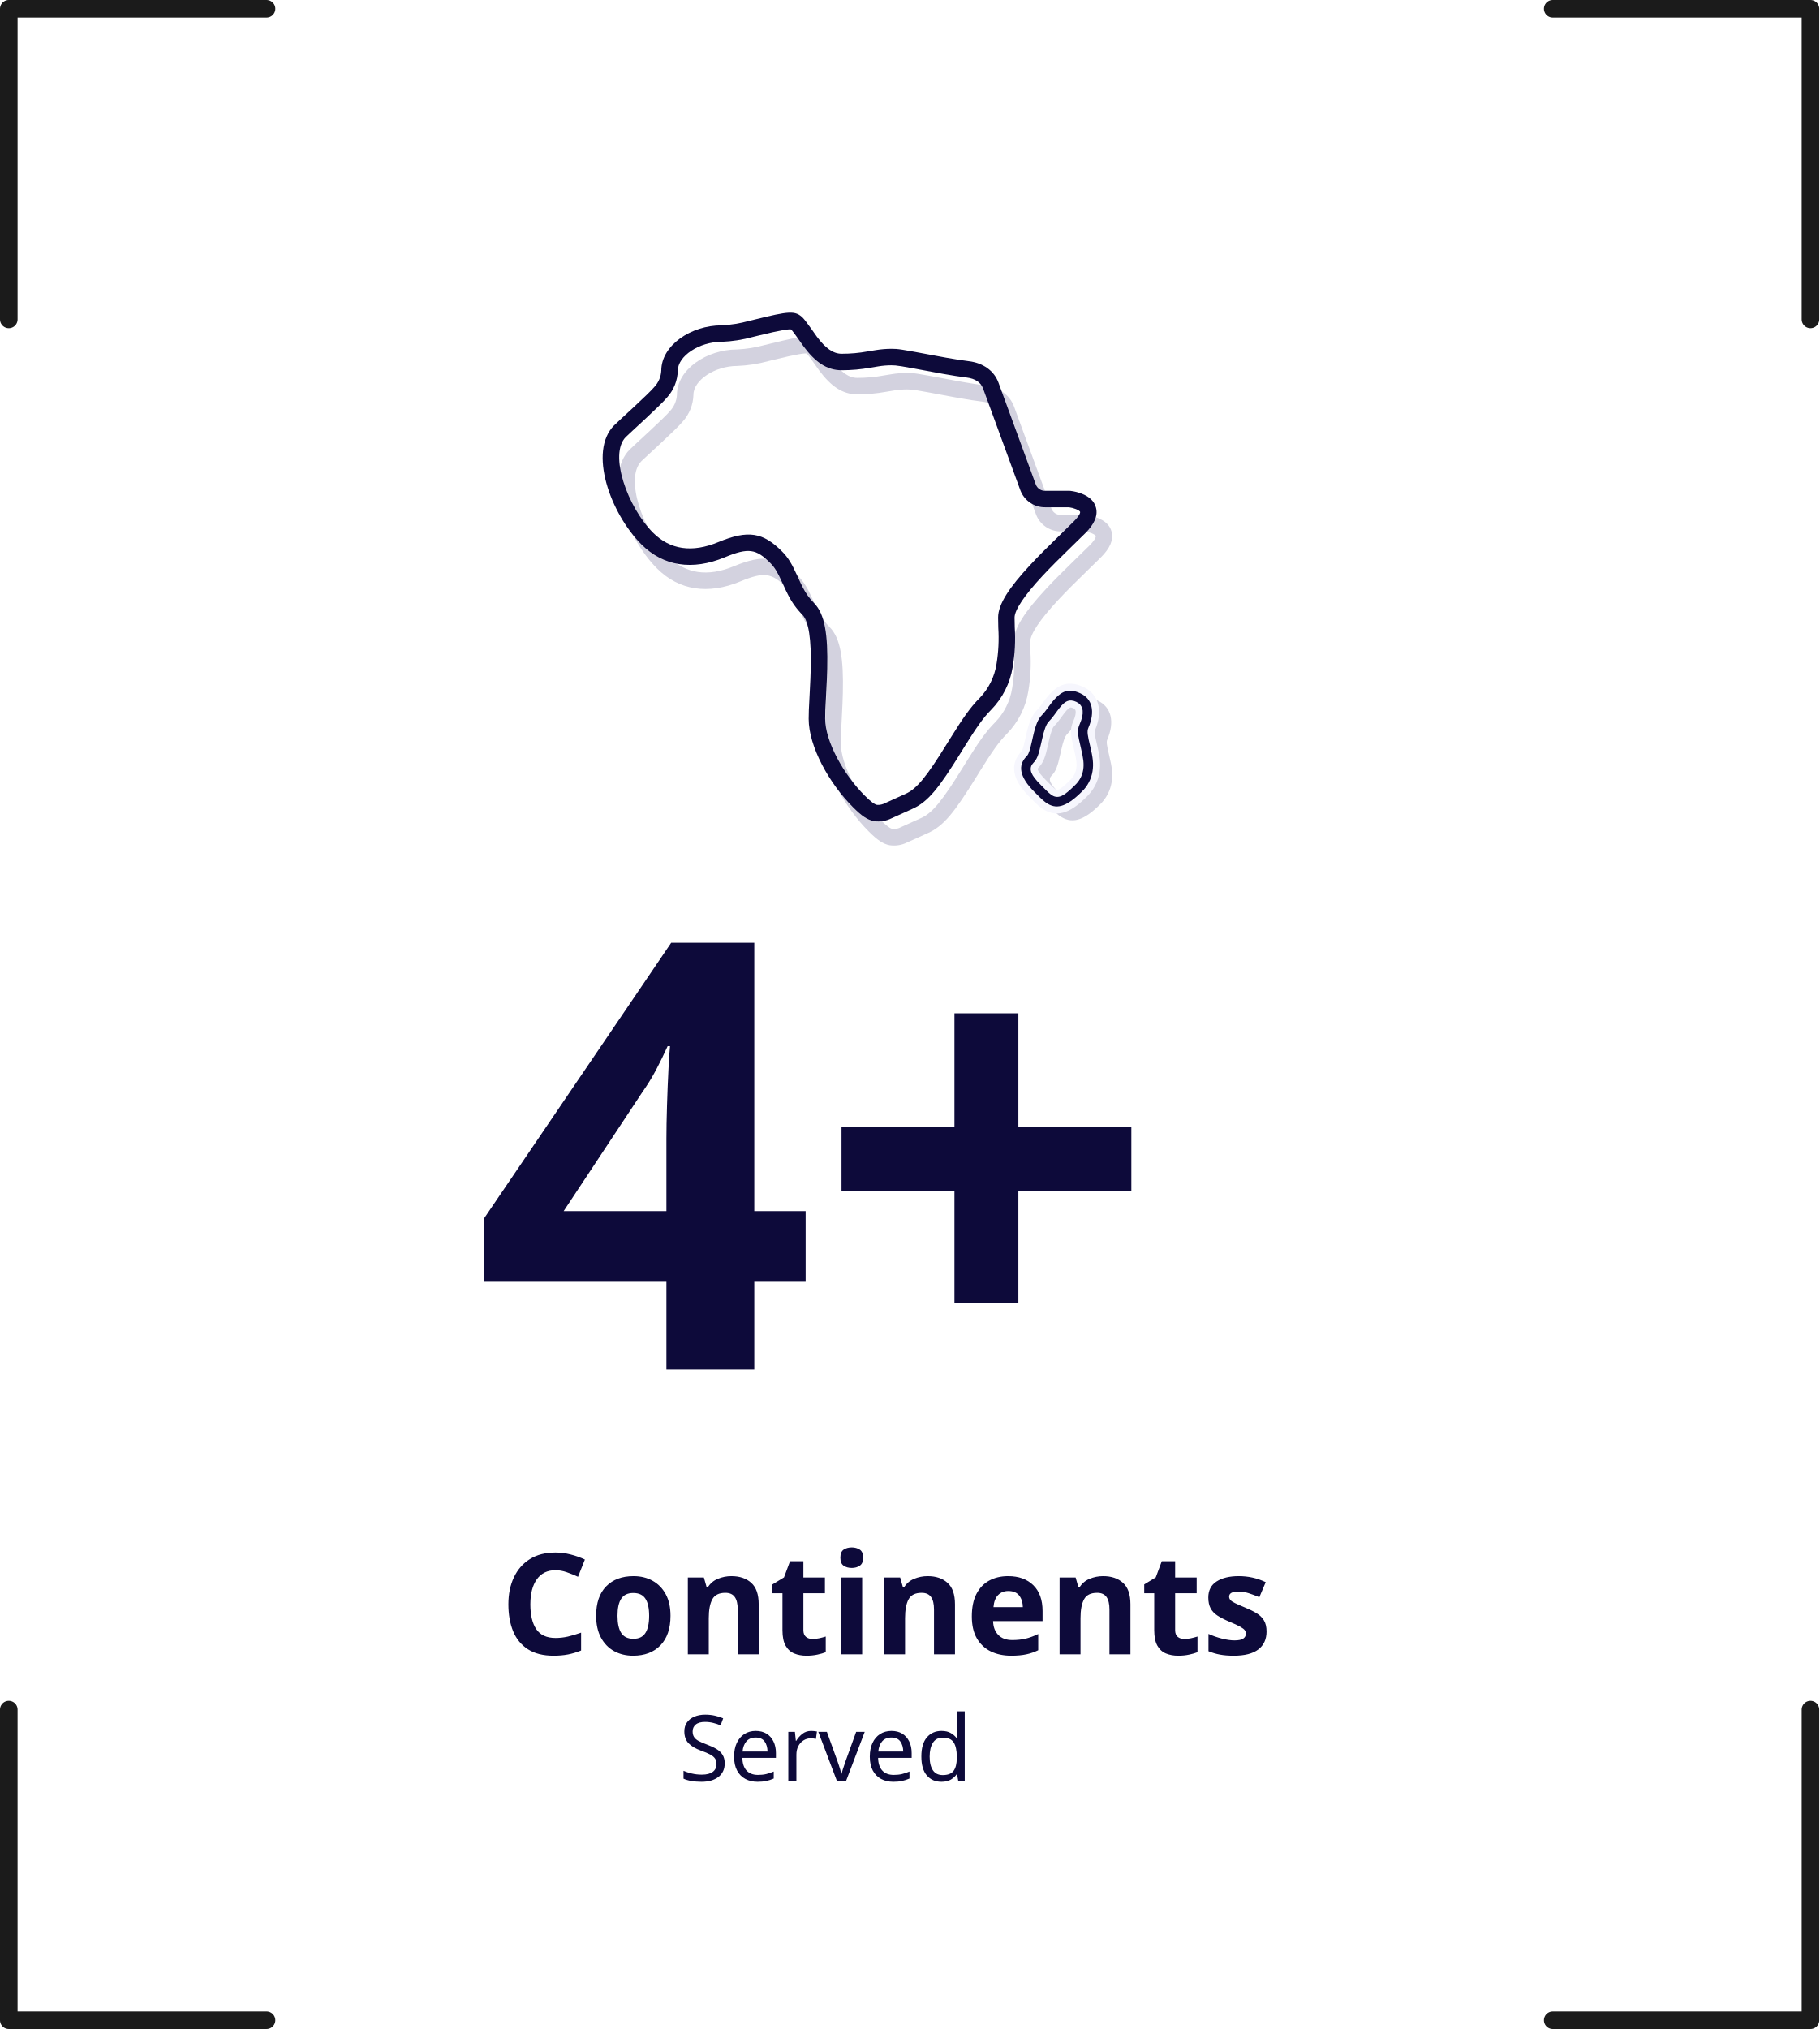
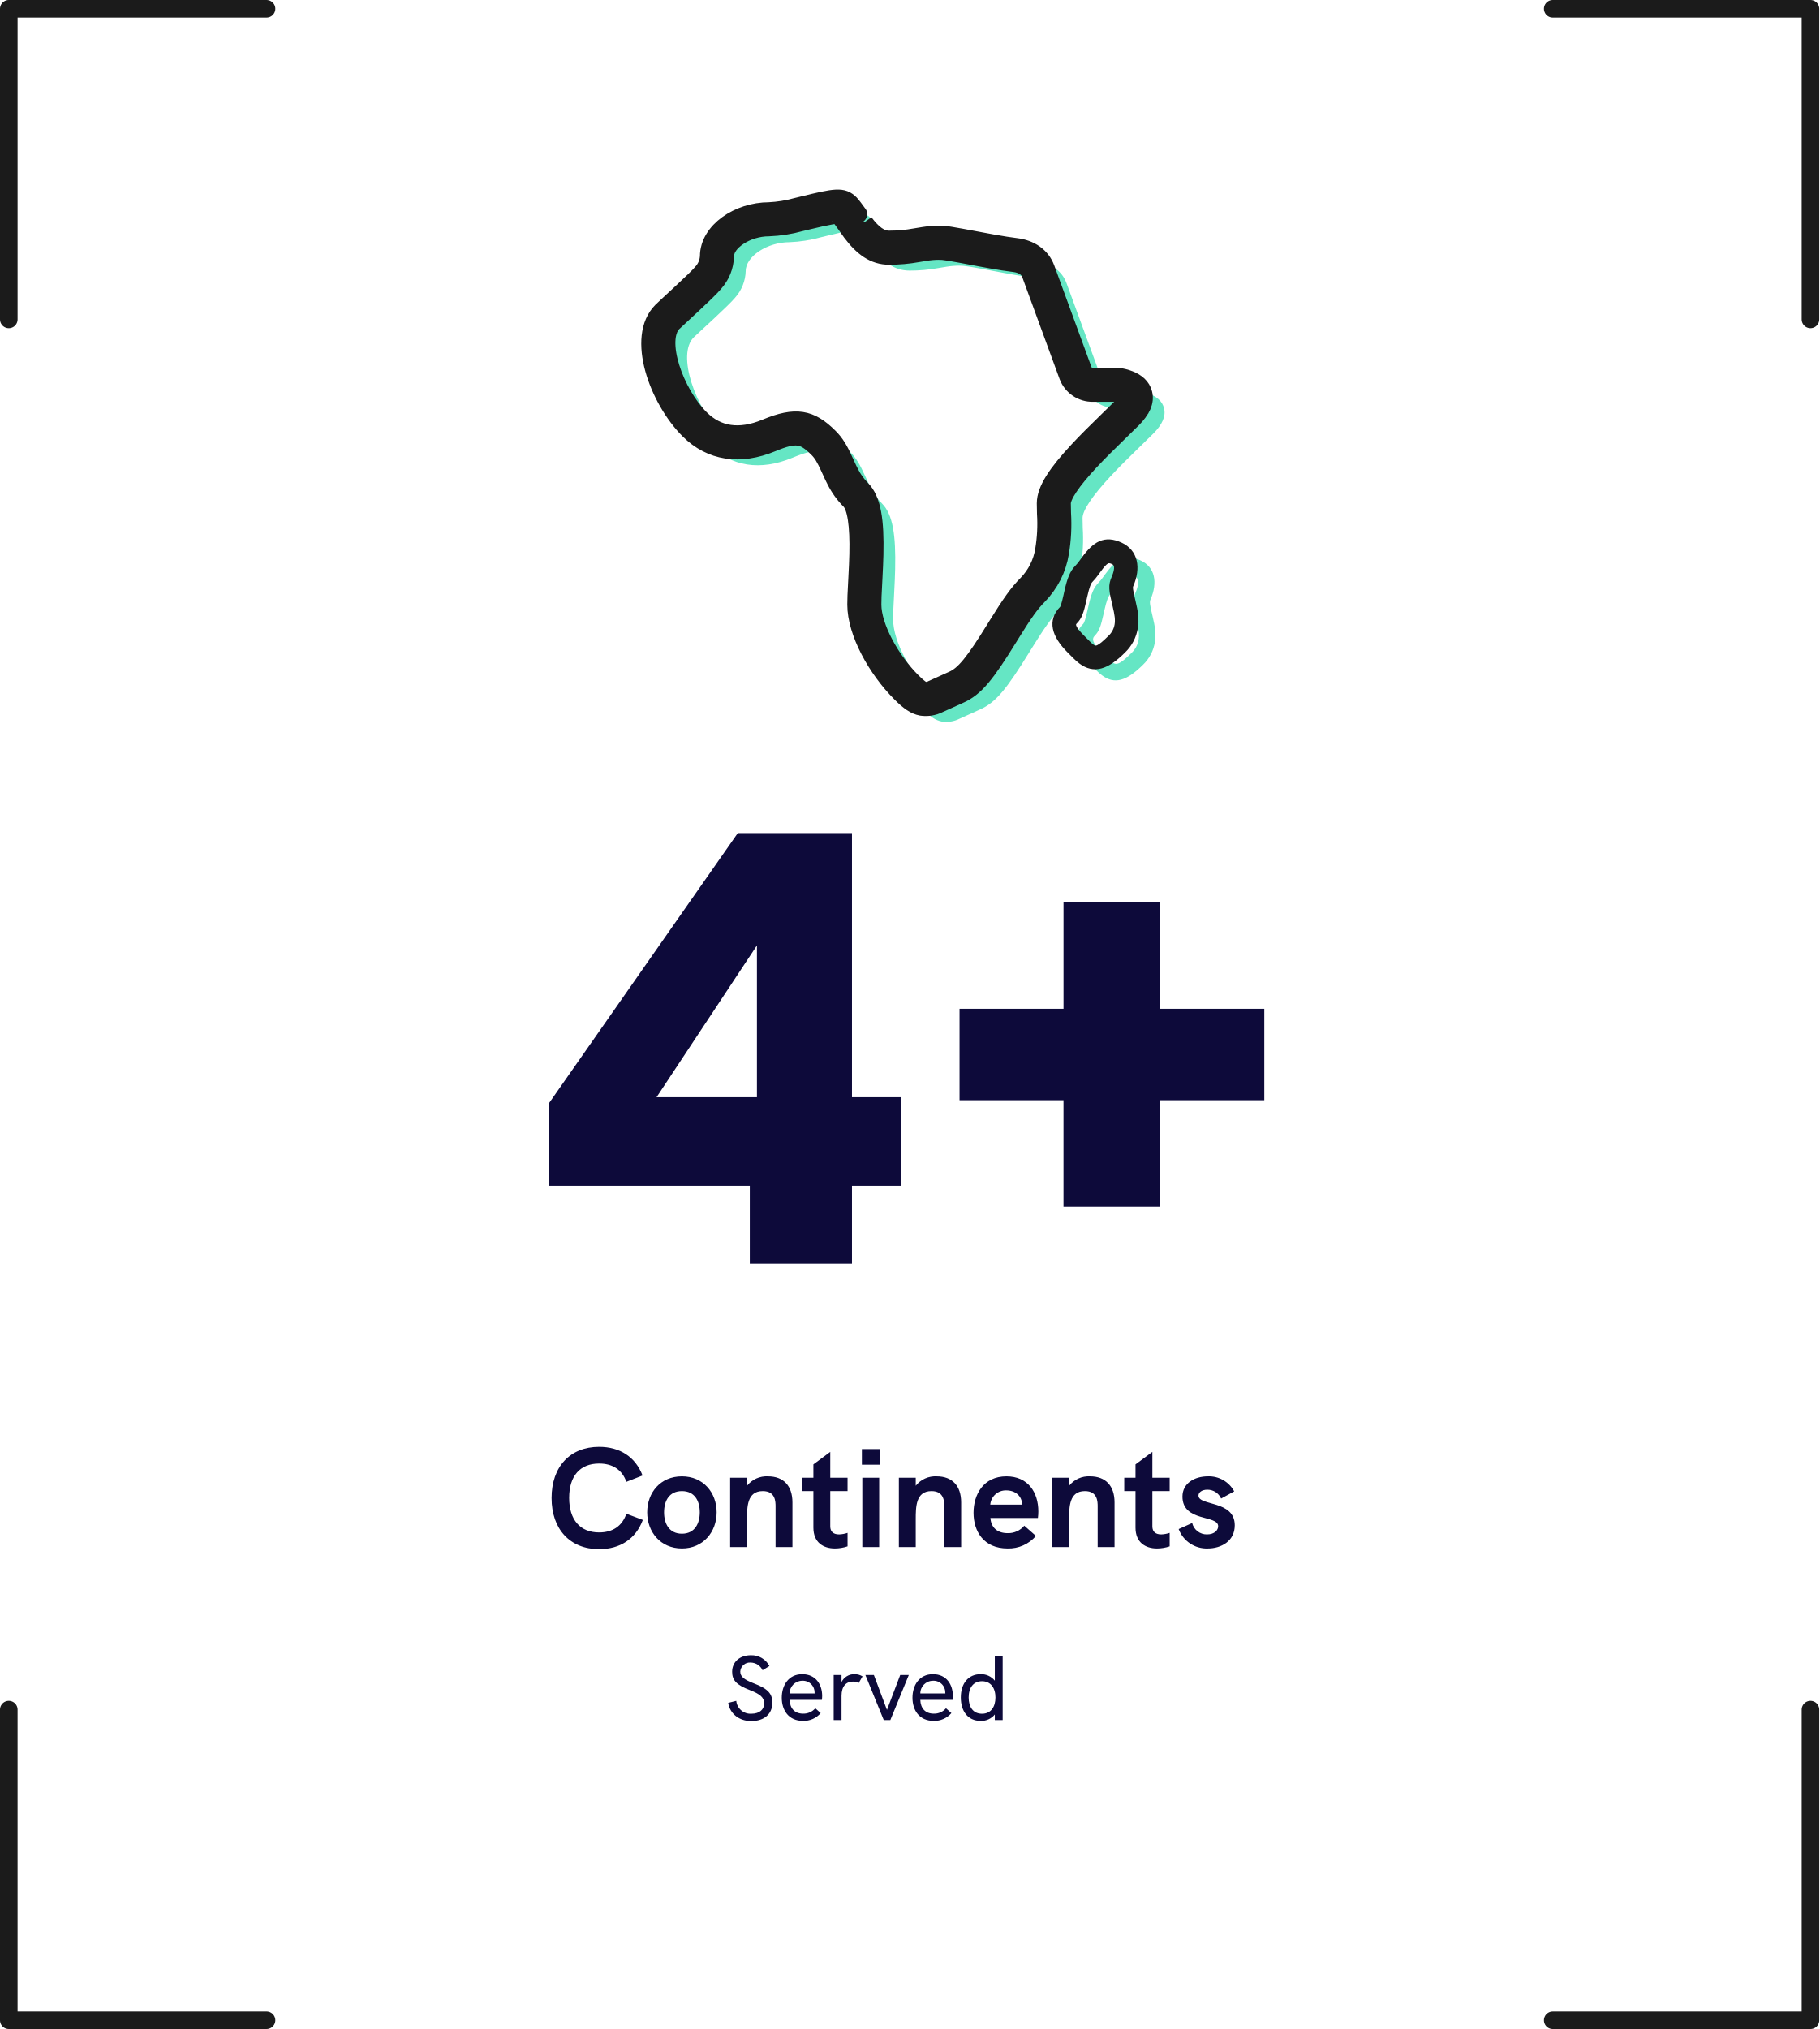
- <svg xmlns="http://www.w3.org/2000/svg" width="517.556" height="577.096" viewBox="0 0 517.556 577.096">
-   <g id="Group_4315" data-name="Group 4315" transform="translate(848.191 -1404.452)">
-     <text id="_4_" data-name="4+" transform="translate(-602.413 1793.97)" fill="#0d0a3a" font-size="170" font-family="Poppins-Bold, Poppins" font-weight="700">
-       <tspan x="-110.925" y="0">4+</tspan>
-     </text>
-     <text id="Continents_" data-name="Continents " transform="translate(-602.413 1874.97)" fill="#0d0a3a" font-size="40" font-family="HKGrotesk-Bold, HK Grotesk" font-weight="700">
-       <tspan x="-103.46" y="0">Continents </tspan>
-     </text>
-     <text id="Served" transform="translate(-614.413 1910.97)" fill="#0d0a3a" font-size="26" font-family="HKGrotesk-Medium, HK Grotesk" font-weight="500">
-       <tspan x="-40.651" y="0">Served</tspan>
-     </text>
-     <g id="Group_4197" data-name="Group 4197" transform="translate(7179.465 -9928.589)">
+ <svg xmlns="http://www.w3.org/2000/svg" width="517.556" height="577.095" viewBox="0 0 517.556 577.095">
+   <g id="Group_4419" data-name="Group 4419" transform="translate(848.191 -2627.482)">
+     <path id="Path_4308" data-name="Path 4308" d="M-102.6-22.1V-45.56l53.72-76.84H-16.4v75.14h13.94V-22.1H-16.4V0h-29.07V-22.1Zm59.16-68.34-28.56,43.18h28.56ZM100.9-46.41H71.315v30.26H43.775V-46.41H14.2V-72.42h29.58v-30.43h27.54v30.43H100.9Z" transform="translate(-589.413 2986.823)" fill="#0d0a3a" />
+     <path id="Path_4307" data-name="Path 4307" d="M-88.34.6C-82.38.6-77.9-2.32-75.9-7.72l-4.68-1.76c-1.2,3.52-3.92,5.32-7.76,5.32-5.36,0-8.52-3.56-8.52-9.84,0-6.24,3.12-9.76,8.52-9.76,3.8,0,6.52,1.72,7.76,5.2l4.6-1.8c-2.04-5.32-6.48-8.16-12.36-8.16-8.24,0-13.52,5.64-13.52,14.56S-96.58.6-88.34.6ZM-64.78.4C-58.7.4-54.9-4.32-54.9-9.88c0-5.6-3.8-10.24-9.88-10.24-6.12,0-9.88,4.64-9.88,10.24C-74.66-4.32-70.9.4-64.78.4Zm0-4.2c-3.64,0-5.08-2.88-5.08-6.08,0-3.24,1.44-6.04,5.08-6.04s5.08,2.8,5.08,6.04C-59.7-6.68-61.14-3.8-64.78-3.8ZM-40.3-20.12a7.1,7.1,0,0,0-5.96,2.68v-2.28h-4.8V0h4.8V-7.88c0-3.52,0-8.04,4.48-8.04,3.64,0,3.64,3.04,3.64,4.4V0h4.8V-12.72C-33.34-17.4-35.86-20.12-40.3-20.12Zm22.64,4.2v-3.8h-4.92v-7.36l-4.8,3.56v3.8h-3.2v3.8h3.2v10.4c0,4.2,2.8,5.92,6.12,5.92a11.325,11.325,0,0,0,3.6-.6V-4.04a8.289,8.289,0,0,1-2.4.44c-1.56,0-2.52-.72-2.52-2.28V-15.92Zm4.08-7.52h5.04v-4.44h-5.04ZM-13.46,0h4.8V-19.72h-4.8ZM7.7-20.12a7.1,7.1,0,0,0-5.96,2.68v-2.28h-4.8V0h4.8V-7.88c0-3.52,0-8.04,4.48-8.04,3.64,0,3.64,3.04,3.64,4.4V0h4.8V-12.72C14.66-17.4,12.14-20.12,7.7-20.12Zm28.92,10c0-5.48-2.96-10-9.08-10-6.56,0-9.36,5.2-9.36,10.36C18.18-4.48,21.06.4,27.86.4a10.254,10.254,0,0,0,8.08-3.56L32.62-6.08A5.913,5.913,0,0,1,27.9-3.96c-3.12,0-4.72-1.72-4.92-4.32H36.5A14.685,14.685,0,0,0,36.62-10.12ZM22.94-12.08a4.429,4.429,0,0,1,4.56-4.04c2.52,0,4.44,1.52,4.52,4.04Zm28.4-8.04a7.1,7.1,0,0,0-5.96,2.68v-2.28h-4.8V0h4.8V-7.88c0-3.52,0-8.04,4.48-8.04,3.64,0,3.64,3.04,3.64,4.4V0h4.8V-12.72C58.3-17.4,55.78-20.12,51.34-20.12Zm22.64,4.2v-3.8H69.06v-7.36l-4.8,3.56v3.8h-3.2v3.8h3.2v10.4c0,4.2,2.8,5.92,6.12,5.92a11.325,11.325,0,0,0,3.6-.6V-4.04a8.289,8.289,0,0,1-2.4.44c-1.56,0-2.52-.72-2.52-2.28V-15.92ZM84.82.4c3.72,0,7.68-2,7.68-6.6,0-7.2-10.32-5.44-10.32-8.44,0-.92.96-1.68,2.52-1.68a4.245,4.245,0,0,1,3.92,2.52l3.72-2.04a8.158,8.158,0,0,0-7.48-4.28c-3.8,0-7.24,1.96-7.24,5.76,0,7.32,10.16,5.12,10.16,8.44,0,1.04-.96,2.32-3.2,2.32a4.27,4.27,0,0,1-4.2-3.24L76.54-5.12A8.494,8.494,0,0,0,84.82.4Z" transform="translate(-589.413 3067.502)" fill="#0d0a3a" />
+     <path id="Path_4306" data-name="Path 4306" d="M-33.059.286c3.744,0,6.006-2.054,6.006-5.2,0-2.548-1.2-3.978-5.174-5.486-2.808-1.092-3.952-1.9-3.952-3.406a2.724,2.724,0,0,1,2.938-2.548,3.8,3.8,0,0,1,3.406,2.184l1.95-1.2a5.737,5.737,0,0,0-5.278-3.068c-3.172,0-5.33,1.9-5.33,4.706,0,2.444,1.3,3.77,5.018,5.2,3.016,1.17,4.082,2.106,4.082,3.822,0,1.69-1.274,2.912-3.64,2.912a4.062,4.062,0,0,1-4.29-3.666l-2.288.572C-39.117-1.768-36.491.286-33.059.286ZM-12.883-6.89c0-3.12-1.742-6.162-5.668-6.162-3.9,0-5.824,3.172-5.824,6.708,0,3.562,1.95,6.578,6.032,6.578A6.405,6.405,0,0,0-13.3-1.976l-1.534-1.378A4.389,4.389,0,0,1-18.317-1.82c-2.366,0-3.744-1.482-3.822-3.926h9.178A8.178,8.178,0,0,0-12.883-6.89Zm-9.256-.676a3.6,3.6,0,0,1,3.562-3.614A3.32,3.32,0,0,1-15.041-7.8a.577.577,0,0,0,.026.234Zm18.46-5.486a3.99,3.99,0,0,0-3.692,2.236v-2H-9.607V0h2.236V-6.916c0-2.652,1.274-4.03,3.224-4.03a3.806,3.806,0,0,1,1.664.39l1.092-1.872A4.341,4.341,0,0,0-3.679-13.052ZM4.641,0H6.513l5.252-12.818H9.321L5.551-2.886,1.833-12.818H-.585ZM24.3-6.89c0-3.12-1.742-6.162-5.668-6.162-3.9,0-5.824,3.172-5.824,6.708,0,3.562,1.95,6.578,6.032,6.578a6.405,6.405,0,0,0,5.044-2.21L22.347-3.354A4.389,4.389,0,0,1,18.863-1.82c-2.366,0-3.744-1.482-3.822-3.926h9.178A8.178,8.178,0,0,0,24.3-6.89Zm-9.256-.676A3.6,3.6,0,0,1,18.6-11.18,3.32,3.32,0,0,1,22.139-7.8a.577.577,0,0,0,.026.234Zm21.19-10.556v6.916a4.987,4.987,0,0,0-4.056-1.846c-3.432,0-5.616,2.574-5.616,6.63,0,3.822,1.95,6.656,5.616,6.656a4.929,4.929,0,0,0,4.056-1.82V0h2.236V-18.122ZM32.591-1.794c-2.522,0-3.8-1.9-3.8-4.628,0-2.808,1.378-4.628,3.8-4.628,2.47,0,3.822,1.9,3.822,4.628C36.413-3.77,35.139-1.794,32.591-1.794Z" transform="translate(-601.413 3116.704)" fill="#0d0a3a" />
+     <g id="Group_4202" data-name="Group 4202" transform="translate(6755.002 -1828.348)">
+       <g id="Group_3989" data-name="Group 3989" transform="translate(-7417.187 4514.89)">
+         <g id="Group_3987" data-name="Group 3987" transform="translate(0 0)">
+           <rect id="Rectangle_2586" data-name="Rectangle 2586" width="151" height="150" transform="translate(-0.228 -0.449)" fill="none" />
+           <path id="Path_4183" data-name="Path 4183" d="M133.861,51.152l.249.014a12.892,12.892,0,0,1,3.295.827c2.019.8,3.507,2.042,4,3.974.59,2.289-.5,4.7-3.075,7.268-.793.79-6.561,6.4-8.357,8.2-1.4,1.409-2.655,2.7-3.8,3.932-5.129,5.513-7.943,9.694-7.943,11.851,0,.687.009,1.145.053,2.795a49.347,49.347,0,0,1-.587,11.277,22.46,22.46,0,0,1-6.145,12.178c-2.19,2.183-4.2,5.051-7.691,10.673l-.847,1.367c-6.38,10.3-9.429,14.207-14.03,16.2-1.227.532-5.016,2.3-5.784,2.614a8.343,8.343,0,0,1-4.954.8c-1.9-.359-3.54-1.5-5.943-3.9-6.86-6.839-12.669-17.329-12.669-25.2,0-1.7.035-2.478.311-7.725.15-2.85.231-4.712.275-6.637.188-8.191-.572-13.454-2.364-15.241a22.338,22.338,0,0,1-4.091-5.688c-.5-.963-.627-1.231-1.655-3.49-1.329-2.924-2.129-4.292-3.416-5.575-4-3.986-6.169-4.419-12.949-1.6-9.2,3.822-17.467,2.542-23.695-3.666C3.223,57.589-3.148,39.947,4.306,32.516c1.313-1.309,9.929-9.055,11.416-10.9a7.33,7.33,0,0,0,1.989-4.654c0-7.2,8.486-12.882,17.143-12.882A35.724,35.724,0,0,0,42.678,2.82c.49-.117.994-.24,1.655-.4C53.974.043,55.816-.223,58,1.955c.849.846,4,5.388,3.983,5.364,2.443,3.253,4.6,4.841,7.047,4.841a41.025,41.025,0,0,0,7.455-.671c1.164-.2,1.753-.294,2.341-.383a27.886,27.886,0,0,1,4.3-.352c2.075,0,2.493.071,12.632,1.972,1.117.209,2.064.383,2.967.544,2.529.45,4.626.779,6.485,1.006,3.96.481,7.164,2.616,8.447,6.116l10.6,28.935a2.779,2.779,0,0,0,2.791,1.823Zm-6.812,4.688a7.485,7.485,0,0,1-7.158-4.807L109.254,22.008c-.619-1.689-2.274-2.792-4.611-3.076-1.957-.239-4.133-.58-6.74-1.044-.919-.164-1.88-.34-3.01-.552-9.412-1.764-10.158-1.892-11.768-1.892a23.358,23.358,0,0,0-3.6.3c-.545.082-1.09.172-2.267.371a45.5,45.5,0,0,1-8.224.734c-4.3,0-7.552-2.4-10.8-6.714-.247-.329-3.048-4.365-3.544-4.86-.246-.245-2.949.145-9.237,1.694-.671.165-1.185.291-1.688.41a39.175,39.175,0,0,1-8.913,1.39c-6.371,0-12.454,4.075-12.454,8.194a11.833,11.833,0,0,1-3.028,7.6C17.6,26.751,8.692,34.763,7.616,35.836c-4.93,4.915.532,20.043,7.751,27.241,4.827,4.813,11.07,5.779,18.586,2.656,8.533-3.545,12.719-2.71,18.057,2.612,1.8,1.794,2.825,3.547,4.374,6.955.982,2.16,1.1,2.408,1.542,3.26A17.708,17.708,0,0,0,61.172,83.1c3.1,3.087,3.962,9.079,3.741,18.669-.045,1.982-.128,3.883-.281,6.776-.27,5.122-.3,5.9-.3,7.478,0,6.39,5.228,15.832,11.29,21.875,1.783,1.778,2.786,2.479,3.5,2.614a4.314,4.314,0,0,0,2.3-.525c.647-.267,4.381-2.007,5.7-2.58,3.314-1.436,6.148-5.064,11.909-14.368l.85-1.372c3.684-5.934,5.828-8.992,8.364-11.52a17.847,17.847,0,0,0,4.846-9.722,45.541,45.541,0,0,0,.509-10.29c-.045-1.7-.054-2.173-.054-2.918,0-3.844,3.2-8.592,9.2-15.044,1.184-1.273,2.472-2.6,3.911-4.048,1.829-1.835,7.6-7.45,8.368-8.211,1.523-1.519,1.934-2.431,1.844-2.779-.041-.159-.427-.481-1.2-.786a8.641,8.641,0,0,0-1.95-.51Z" transform="translate(3.74 1.053)" fill="#65e6c4" />
+           <path id="Path_4184" data-name="Path 4184" d="M37.556,28.961c-.327.452-.508.7-.669.919a16.243,16.243,0,0,1-1.608,1.929c-.6.595-1.094,1.952-1.683,4.558-.126.561-.126.561-.252,1.131-.763,3.429-1.241,4.855-2.469,6.079-.961.957-.678,2.151,2.114,4.934.147.146,1.271,1.285,1.565,1.572a11.791,11.791,0,0,0,1.193,1.052c1.254.925,2.283.642,5.559-2.624A6.639,6.639,0,0,0,43.33,44.7c.231-1.5.04-2.96-.613-5.663-1.037-4.29-1.193-5.54-.319-7.544,1.256-2.879.933-4.388-.421-5.015C40.346,25.726,39.56,26.208,37.556,28.961Zm6.39-6.735c4,1.852,4.922,6.162,2.749,11.144-.27.62-.158,1.521.579,4.569.79,3.269,1.041,5.193.689,7.477a11.31,11.31,0,0,1-3.347,6.416c-4.724,4.71-8.157,5.654-11.651,3.077a15.965,15.965,0,0,1-1.686-1.472c-.33-.322-1.479-1.485-1.6-1.605-4.4-4.382-5.337-8.362-2.114-11.575.307-.306.673-1.4,1.2-3.777.125-.564.125-.564.256-1.148.793-3.5,1.481-5.383,2.946-6.843A12.223,12.223,0,0,0,33.114,27.1c.148-.2.316-.431.651-.894C36.945,21.834,39.593,20.212,43.946,22.226Z" transform="translate(94.584 78.144)" fill="#65e6c4" />
+         </g>
+       </g>
+       <g id="Group_3988" data-name="Group 3988" transform="translate(-7423.415 4510.441)">
+         <g id="Group_3987-2" data-name="Group 3987" transform="translate(0 0)">
+           <rect id="Rectangle_2586-2" data-name="Rectangle 2586" width="150" height="149" transform="translate(0 0)" fill="none" />
+           <path id="Path_4183-2" data-name="Path 4183" d="M133.861,51.152l.249.014a12.892,12.892,0,0,1,3.295.827c2.019.8,3.507,2.042,4,3.974.59,2.289-.5,4.7-3.075,7.268-.793.79-6.561,6.4-8.357,8.2-1.4,1.409-2.655,2.7-3.8,3.932-5.129,5.513-7.943,9.694-7.943,11.851,0,.687.009,1.145.053,2.795a49.347,49.347,0,0,1-.587,11.277,22.46,22.46,0,0,1-6.145,12.178c-2.19,2.183-4.2,5.051-7.691,10.673l-.847,1.367c-6.38,10.3-9.429,14.207-14.03,16.2-1.227.532-5.016,2.3-5.784,2.614a8.343,8.343,0,0,1-4.954.8c-1.9-.359-3.54-1.5-5.943-3.9-6.86-6.839-12.669-17.329-12.669-25.2,0-1.7.035-2.478.311-7.725.15-2.85.231-4.712.275-6.637.188-8.191-.572-13.454-2.364-15.241a22.338,22.338,0,0,1-4.091-5.688c-.5-.963-.627-1.231-1.655-3.49-1.329-2.924-2.129-4.292-3.416-5.575-4-3.986-6.169-4.419-12.949-1.6-9.2,3.822-17.467,2.542-23.695-3.666C3.223,57.589-3.148,39.947,4.306,32.516c1.313-1.309,9.929-9.055,11.416-10.9a7.33,7.33,0,0,0,1.989-4.654c0-7.2,8.486-12.882,17.143-12.882A35.724,35.724,0,0,0,42.678,2.82c.49-.117.994-.24,1.655-.4C53.974.043,55.816-.223,58,1.955c.849.846,4,5.388,3.983,5.364,2.443,3.253,4.6,4.841,7.047,4.841a41.025,41.025,0,0,0,7.455-.671c1.164-.2,1.753-.294,2.341-.383a27.886,27.886,0,0,1,4.3-.352c2.075,0,2.493.071,12.632,1.972,1.117.209,2.064.383,2.967.544,2.529.45,4.626.779,6.485,1.006,3.96.481,7.164,2.616,8.447,6.116l10.6,28.935a2.779,2.779,0,0,0,2.791,1.823Zm-6.812,4.688a7.485,7.485,0,0,1-7.158-4.807L109.254,22.008c-.619-1.689-2.274-2.792-4.611-3.076-1.957-.239-4.133-.58-6.74-1.044-.919-.164-1.88-.34-3.01-.552-9.412-1.764-10.158-1.892-11.768-1.892a23.358,23.358,0,0,0-3.6.3c-.545.082-1.09.172-2.267.371a45.5,45.5,0,0,1-8.224.734c-4.3,0-7.552-2.4-10.8-6.714-.247-.329-3.048-4.365-3.544-4.86-.246-.245-2.949.145-9.237,1.694-.671.165-1.185.291-1.688.41a39.175,39.175,0,0,1-8.913,1.39c-6.371,0-12.454,4.075-12.454,8.194a11.833,11.833,0,0,1-3.028,7.6C17.6,26.751,8.692,34.763,7.616,35.836c-4.93,4.915.532,20.043,7.751,27.241,4.827,4.813,11.07,5.779,18.586,2.656,8.533-3.545,12.719-2.71,18.057,2.612,1.8,1.794,2.825,3.547,4.374,6.955.982,2.16,1.1,2.408,1.542,3.26A17.708,17.708,0,0,0,61.172,83.1c3.1,3.087,3.962,9.079,3.741,18.669-.045,1.982-.128,3.883-.281,6.776-.27,5.122-.3,5.9-.3,7.478,0,6.39,5.228,15.832,11.29,21.875,1.783,1.778,2.786,2.479,3.5,2.614a4.314,4.314,0,0,0,2.3-.525c.647-.267,4.381-2.007,5.7-2.58,3.314-1.436,6.148-5.064,11.909-14.368l.85-1.372c3.684-5.934,5.828-8.992,8.364-11.52a17.847,17.847,0,0,0,4.846-9.722,45.541,45.541,0,0,0,.509-10.29c-.045-1.7-.054-2.173-.054-2.918,0-3.844,3.2-8.592,9.2-15.044,1.184-1.273,2.472-2.6,3.911-4.048,1.829-1.835,7.6-7.45,8.368-8.211,1.523-1.519,1.934-2.431,1.844-2.779-.041-.159-.427-.481-1.2-.786a8.641,8.641,0,0,0-1.95-.51Z" transform="translate(4.134 1.334)" fill="#1b1b1b" stroke="#1b1b1b" stroke-width="5" />
+           <path id="Path_4184-2" data-name="Path 4184" d="M37.556,28.961c-.327.452-.508.7-.669.919a16.243,16.243,0,0,1-1.608,1.929c-.6.595-1.094,1.952-1.683,4.558-.126.561-.126.561-.252,1.131-.763,3.429-1.241,4.855-2.469,6.079-.961.957-.678,2.151,2.114,4.934.147.146,1.271,1.285,1.565,1.572a11.791,11.791,0,0,0,1.193,1.052c1.254.925,2.283.642,5.559-2.624A6.639,6.639,0,0,0,43.33,44.7c.231-1.5.04-2.96-.613-5.663-1.037-4.29-1.193-5.54-.319-7.544,1.256-2.879.933-4.388-.421-5.015C40.346,25.726,39.56,26.208,37.556,28.961Zm6.39-6.735c4,1.852,4.922,6.162,2.749,11.144-.27.62-.158,1.521.579,4.569.79,3.269,1.041,5.193.689,7.477a11.31,11.31,0,0,1-3.347,6.416c-4.724,4.71-8.157,5.654-11.651,3.077a15.965,15.965,0,0,1-1.686-1.472c-.33-.322-1.479-1.485-1.6-1.605-4.4-4.382-5.337-8.362-2.114-11.575.307-.306.673-1.4,1.2-3.777.125-.564.125-.564.256-1.148.793-3.5,1.481-5.383,2.946-6.843A12.223,12.223,0,0,0,33.114,27.1c.148-.2.316-.431.651-.894C36.945,21.834,39.593,20.212,43.946,22.226Z" transform="translate(94.978 78.426)" fill="#1b1b1b" stroke="#1b1b1b" stroke-width="2" />
+         </g>
+       </g>
+     </g>
+     <g id="Group_4206" data-name="Group 4206" transform="translate(7179.465 -8705.559)">
      <path id="Path_4219" data-name="Path 4219" d="M-8066.4,11609.2v88.34h73.323" transform="translate(41.243 210.094)" fill="none" stroke="#1b1b1b" stroke-linecap="round" stroke-linejoin="round" stroke-width="5" />
      <path id="Path_4221" data-name="Path 4221" d="M0,88.341V0H73.323" transform="translate(-8025.156 11335.541)" fill="none" stroke="#1b1b1b" stroke-linecap="round" stroke-linejoin="round" stroke-width="5" />
      <path id="Path_4220" data-name="Path 4220" d="M-7993.076,11697.54v-88.34H-8066.4" transform="translate(480.476 -273.659)" fill="none" stroke="#1b1b1b" stroke-linecap="round" stroke-linejoin="round" stroke-width="5" />
      <path id="Path_4222" data-name="Path 4222" d="M73.323,0V88.341H0" transform="translate(-7585.923 11819.296)" fill="none" stroke="#1b1b1b" stroke-linecap="round" stroke-linejoin="round" stroke-width="5" />
    </g>
-     <g id="Group_4211" data-name="Group 4211" transform="translate(147.81 -2534.06)">
-       <g id="Group_3989" data-name="Group 3989" transform="translate(-822.834 4029.918)">
-         <g id="Group_3987" data-name="Group 3987" transform="translate(0 0)">
-           <rect id="Rectangle_2586" data-name="Rectangle 2586" width="151.555" height="149.111" transform="translate(0 0)" fill="rgba(0,0,0,0)" />
-           <path id="Path_4183" data-name="Path 4183" d="M133.831,51.14l.249.014a12.889,12.889,0,0,1,3.294.827c2.019.8,3.506,2.041,4,3.973.59,2.288-.5,4.7-3.074,7.267-.793.79-6.56,6.4-8.355,8.2-1.4,1.409-2.654,2.7-3.8,3.931-5.127,5.512-7.941,9.691-7.941,11.848,0,.687.009,1.145.052,2.794a49.336,49.336,0,0,1-.587,11.274,22.454,22.454,0,0,1-6.143,12.175c-2.189,2.183-4.2,5.05-7.689,10.67L103,125.478c-6.378,10.3-9.427,14.2-14.027,16.2-1.227.532-5.014,2.3-5.782,2.613a8.341,8.341,0,0,1-4.953.8c-1.9-.359-3.539-1.5-5.942-3.9-6.858-6.838-12.666-17.325-12.666-25.19,0-1.7.035-2.477.311-7.723.15-2.849.231-4.711.275-6.635.188-8.189-.571-13.451-2.363-15.238a22.333,22.333,0,0,1-4.09-5.687c-.5-.962-.627-1.23-1.654-3.489-1.328-2.923-2.129-4.291-3.415-5.574-4-3.986-6.168-4.418-12.946-1.6-9.2,3.821-17.464,2.542-23.689-3.665C3.222,57.576-3.147,39.938,4.3,32.509c1.313-1.309,9.926-9.052,11.413-10.9a7.328,7.328,0,0,0,1.988-4.653c0-7.2,8.484-12.879,17.139-12.879a35.715,35.715,0,0,0,7.823-1.261c.49-.117.993-.239,1.654-.4C53.962.043,55.8-.223,57.988,1.955c.848.846,4,5.387,3.982,5.363,2.443,3.252,4.6,4.84,7.045,4.84a41.015,41.015,0,0,0,7.454-.671c1.164-.2,1.752-.294,2.34-.382a27.88,27.88,0,0,1,4.3-.352c2.074,0,2.492.071,12.629,1.972,1.117.209,2.063.383,2.967.544,2.529.45,4.625.779,6.483,1.006,3.959.481,7.162,2.615,8.445,6.115l10.6,28.928a2.779,2.779,0,0,0,2.79,1.822Zm-6.811,4.687a7.483,7.483,0,0,1-7.156-4.806L109.229,22c-.619-1.689-2.274-2.791-4.61-3.075-1.957-.239-4.132-.58-6.738-1.044-.919-.164-1.879-.34-3.009-.552-9.41-1.764-10.156-1.891-11.766-1.891a23.353,23.353,0,0,0-3.6.3c-.545.082-1.09.172-2.266.371a45.492,45.492,0,0,1-8.222.734c-4.3,0-7.55-2.395-10.793-6.713-.247-.329-3.048-4.364-3.544-4.859-.246-.245-2.948.145-9.235,1.694-.671.165-1.185.29-1.687.41a39.166,39.166,0,0,1-8.911,1.389c-6.37,0-12.451,4.074-12.451,8.192a11.83,11.83,0,0,1-3.027,7.6C17.6,26.745,8.69,34.755,7.614,35.828c-4.929,4.914.532,20.038,7.75,27.234,4.826,4.812,11.067,5.778,18.582,2.656C42.477,62.174,46.662,63.009,52,68.33c1.8,1.794,2.824,3.546,4.373,6.953.982,2.16,1.1,2.407,1.542,3.26a17.7,17.7,0,0,0,3.244,4.537c3.1,3.087,3.961,9.077,3.74,18.665-.045,1.982-.128,3.882-.281,6.774-.27,5.121-.3,5.9-.3,7.477,0,6.389,5.227,15.828,11.288,21.87,1.783,1.777,2.785,2.478,3.5,2.613a4.313,4.313,0,0,0,2.3-.524c.647-.267,4.38-2.006,5.7-2.579,3.313-1.436,6.146-5.063,11.906-14.365l.85-1.371c3.683-5.933,5.827-8.99,8.362-11.517a17.843,17.843,0,0,0,4.845-9.72,45.53,45.53,0,0,0,.509-10.287c-.045-1.7-.054-2.172-.054-2.917,0-3.843,3.2-8.59,9.2-15.041,1.184-1.273,2.471-2.6,3.911-4.047,1.829-1.835,7.6-7.449,8.366-8.209,1.522-1.518,1.934-2.43,1.844-2.779-.041-.159-.427-.481-1.2-.786a8.639,8.639,0,0,0-1.949-.51Z" transform="translate(1.714 3.912)" fill="#d3d2df" />
-           <path id="Path_4184" data-name="Path 4184" d="M37.553,28.959c-.327.452-.508.7-.669.919a16.24,16.24,0,0,1-1.607,1.929c-.6.595-1.094,1.952-1.683,4.557-.126.561-.126.561-.252,1.131-.763,3.428-1.241,4.854-2.468,6.078-.96.957-.678,2.151,2.113,4.933.147.146,1.271,1.284,1.565,1.572a11.791,11.791,0,0,0,1.193,1.052c1.253.924,2.283.642,5.557-2.623A6.637,6.637,0,0,0,43.326,44.7c.231-1.5.04-2.959-.613-5.662-1.037-4.289-1.192-5.539-.319-7.542,1.255-2.878.933-4.387-.421-5.014C40.342,25.725,39.557,26.207,37.553,28.959Zm6.389-6.733c4,1.851,4.921,6.161,2.749,11.141-.27.62-.158,1.521.579,4.568.79,3.268,1.041,5.192.689,7.475a11.307,11.307,0,0,1-3.347,6.415c-4.723,4.709-8.155,5.652-11.648,3.077a15.959,15.959,0,0,1-1.686-1.472c-.33-.322-1.479-1.484-1.6-1.6-4.394-4.381-5.336-8.36-2.113-11.572.307-.306.673-1.4,1.2-3.776.125-.564.125-.564.255-1.147.793-3.5,1.481-5.381,2.945-6.841A12.22,12.22,0,0,0,33.112,27.1c.148-.2.315-.431.651-.894C36.942,21.834,39.59,20.212,43.942,22.226Z" transform="translate(95.134 85.614)" fill="#d3d2df" />
-         </g>
-       </g>
-       <g id="Group_3988" data-name="Group 3988" transform="translate(-830.167 4025.029)">
-         <g id="Group_3987-2" data-name="Group 3987" transform="translate(0 0)">
-           <rect id="Rectangle_2586-2" data-name="Rectangle 2586" width="150.333" height="149.111" fill="none" />
-           <path id="Path_4183-2" data-name="Path 4183" d="M133.831,51.14l.249.014a12.889,12.889,0,0,1,3.294.827c2.019.8,3.506,2.041,4,3.973.59,2.288-.5,4.7-3.074,7.267-.793.79-6.56,6.4-8.355,8.2-1.4,1.409-2.654,2.7-3.8,3.931-5.127,5.512-7.941,9.691-7.941,11.848,0,.687.009,1.145.052,2.794a49.336,49.336,0,0,1-.587,11.274,22.454,22.454,0,0,1-6.143,12.175c-2.189,2.183-4.2,5.05-7.689,10.67L103,125.478c-6.378,10.3-9.427,14.2-14.027,16.2-1.227.532-5.014,2.3-5.782,2.613a8.341,8.341,0,0,1-4.953.8c-1.9-.359-3.539-1.5-5.942-3.9-6.858-6.838-12.666-17.325-12.666-25.19,0-1.7.035-2.477.311-7.723.15-2.849.231-4.711.275-6.635.188-8.189-.571-13.451-2.363-15.238a22.333,22.333,0,0,1-4.09-5.687c-.5-.962-.627-1.23-1.654-3.489-1.328-2.923-2.129-4.291-3.415-5.574-4-3.986-6.168-4.418-12.946-1.6-9.2,3.821-17.464,2.542-23.689-3.665C3.222,57.576-3.147,39.938,4.3,32.509c1.313-1.309,9.926-9.052,11.413-10.9a7.328,7.328,0,0,0,1.988-4.653c0-7.2,8.484-12.879,17.139-12.879a35.715,35.715,0,0,0,7.823-1.261c.49-.117.993-.239,1.654-.4C53.962.043,55.8-.223,57.988,1.955c.848.846,4,5.387,3.982,5.363,2.443,3.252,4.6,4.84,7.045,4.84a41.015,41.015,0,0,0,7.454-.671c1.164-.2,1.752-.294,2.34-.382a27.88,27.88,0,0,1,4.3-.352c2.074,0,2.492.071,12.629,1.972,1.117.209,2.063.383,2.967.544,2.529.45,4.625.779,6.483,1.006,3.959.481,7.162,2.615,8.445,6.115l10.6,28.928a2.779,2.779,0,0,0,2.79,1.822Zm-6.811,4.687a7.483,7.483,0,0,1-7.156-4.806L109.229,22c-.619-1.689-2.274-2.791-4.61-3.075-1.957-.239-4.132-.58-6.738-1.044-.919-.164-1.879-.34-3.009-.552-9.41-1.764-10.156-1.891-11.766-1.891a23.353,23.353,0,0,0-3.6.3c-.545.082-1.09.172-2.266.371a45.492,45.492,0,0,1-8.222.734c-4.3,0-7.55-2.395-10.793-6.713-.247-.329-3.048-4.364-3.544-4.859-.246-.245-2.948.145-9.235,1.694-.671.165-1.185.29-1.687.41a39.166,39.166,0,0,1-8.911,1.389c-6.37,0-12.451,4.074-12.451,8.192a11.83,11.83,0,0,1-3.027,7.6C17.6,26.745,8.69,34.755,7.614,35.828c-4.929,4.914.532,20.038,7.75,27.234,4.826,4.812,11.067,5.778,18.582,2.656C42.477,62.174,46.662,63.009,52,68.33c1.8,1.794,2.824,3.546,4.373,6.953.982,2.16,1.1,2.407,1.542,3.26a17.7,17.7,0,0,0,3.244,4.537c3.1,3.087,3.961,9.077,3.74,18.665-.045,1.982-.128,3.882-.281,6.774-.27,5.121-.3,5.9-.3,7.477,0,6.389,5.227,15.828,11.288,21.87,1.783,1.777,2.785,2.478,3.5,2.613a4.313,4.313,0,0,0,2.3-.524c.647-.267,4.38-2.006,5.7-2.579,3.313-1.436,6.146-5.063,11.906-14.365l.85-1.371c3.683-5.933,5.827-8.99,8.362-11.517a17.843,17.843,0,0,0,4.845-9.72,45.53,45.53,0,0,0,.509-10.287c-.045-1.7-.054-2.172-.054-2.917,0-3.843,3.2-8.59,9.2-15.041,1.184-1.273,2.471-2.6,3.911-4.047,1.829-1.835,7.6-7.449,8.366-8.209,1.522-1.518,1.934-2.43,1.844-2.779-.041-.159-.427-.481-1.2-.786a8.639,8.639,0,0,0-1.949-.51Z" transform="translate(4.595 1.941)" fill="#0d0a3a" />
-           <path id="Path_4184-2" data-name="Path 4184" d="M37.553,28.959c-.327.452-.508.7-.669.919a16.24,16.24,0,0,1-1.607,1.929c-.6.595-1.094,1.952-1.683,4.557-.126.561-.126.561-.252,1.131-.763,3.428-1.241,4.854-2.468,6.078-.96.957-.678,2.151,2.113,4.933.147.146,1.271,1.284,1.565,1.572a11.791,11.791,0,0,0,1.193,1.052c1.253.924,2.283.642,5.557-2.623A6.637,6.637,0,0,0,43.326,44.7c.231-1.5.04-2.959-.613-5.662-1.037-4.289-1.192-5.539-.319-7.542,1.255-2.878.933-4.387-.421-5.014C40.342,25.725,39.557,26.207,37.553,28.959Zm6.389-6.733c4,1.851,4.921,6.161,2.749,11.141-.27.62-.158,1.521.579,4.568.79,3.268,1.041,5.192.689,7.475a11.307,11.307,0,0,1-3.347,6.415c-4.723,4.709-8.155,5.652-11.648,3.077a15.959,15.959,0,0,1-1.686-1.472c-.33-.322-1.479-1.484-1.6-1.6-4.394-4.381-5.336-8.36-2.113-11.572.307-.306.673-1.4,1.2-3.776.125-.564.125-.564.255-1.147.793-3.5,1.481-5.381,2.945-6.841A12.22,12.22,0,0,0,33.112,27.1c.148-.2.315-.431.651-.894C36.942,21.834,39.59,20.212,43.942,22.226Z" transform="translate(98.015 87.559)" fill="#0d0a3a" stroke="#f6f6fd" stroke-width="2" />
-         </g>
-       </g>
-     </g>
  </g>
</svg>
